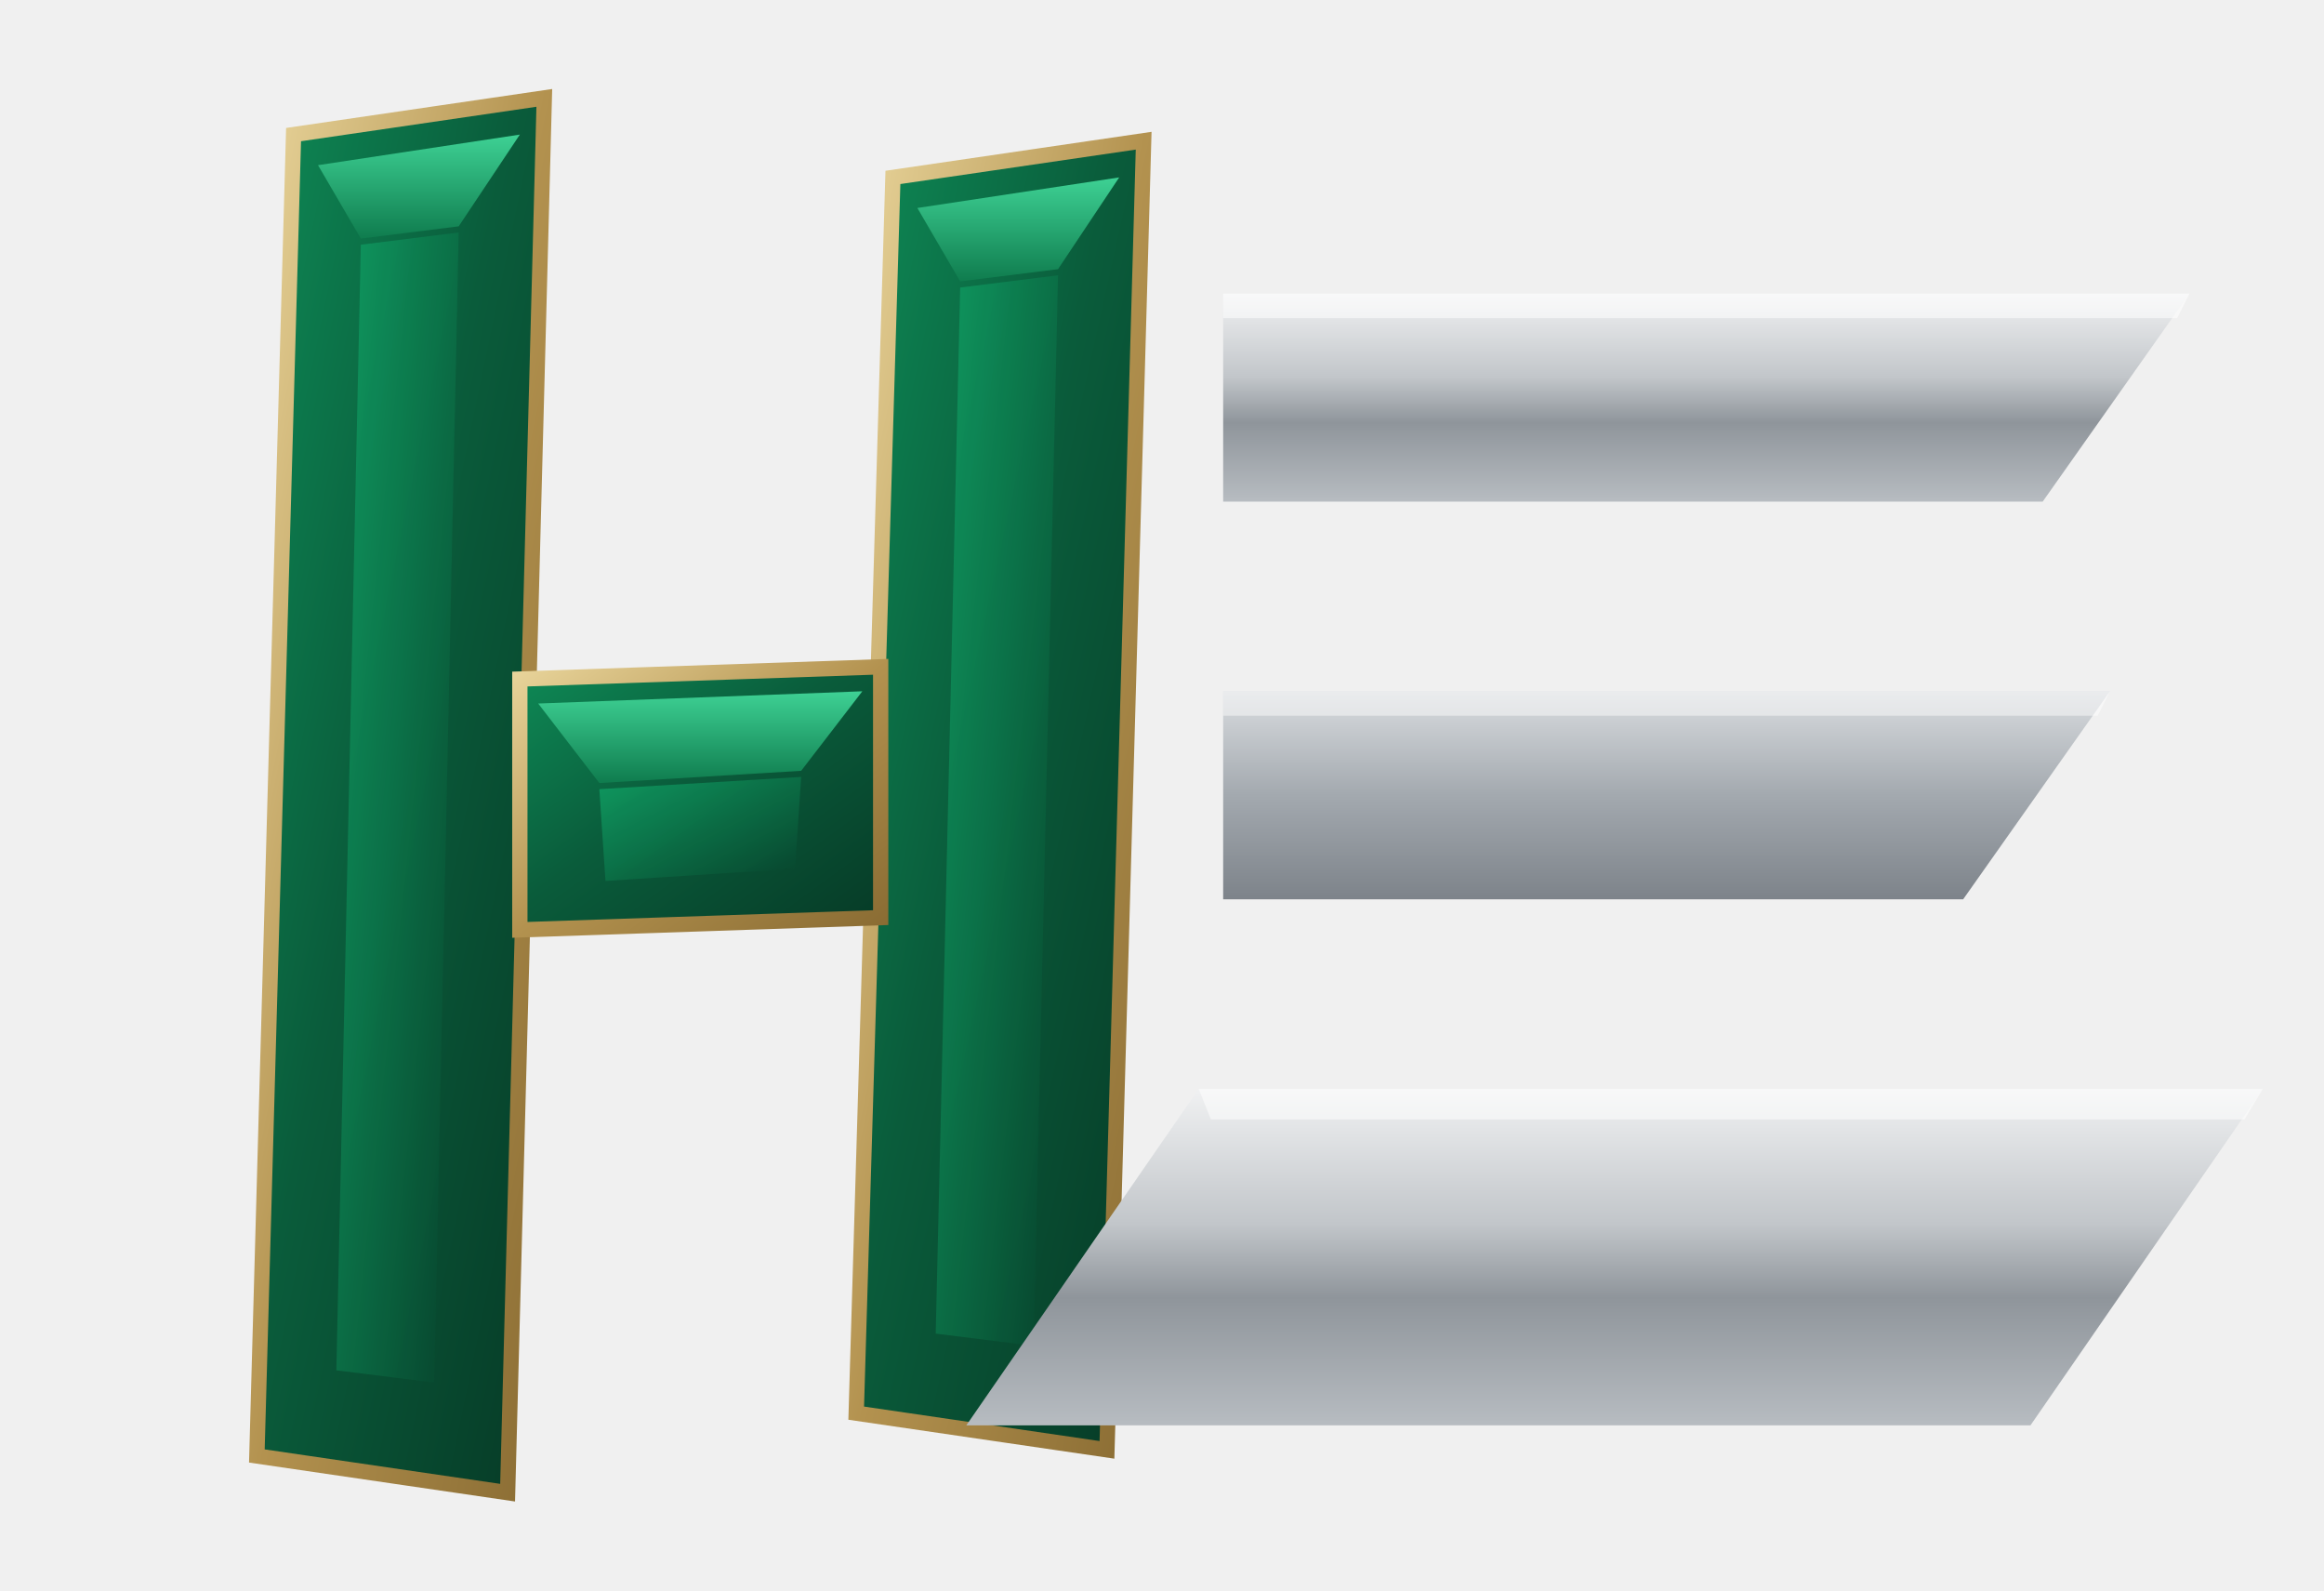
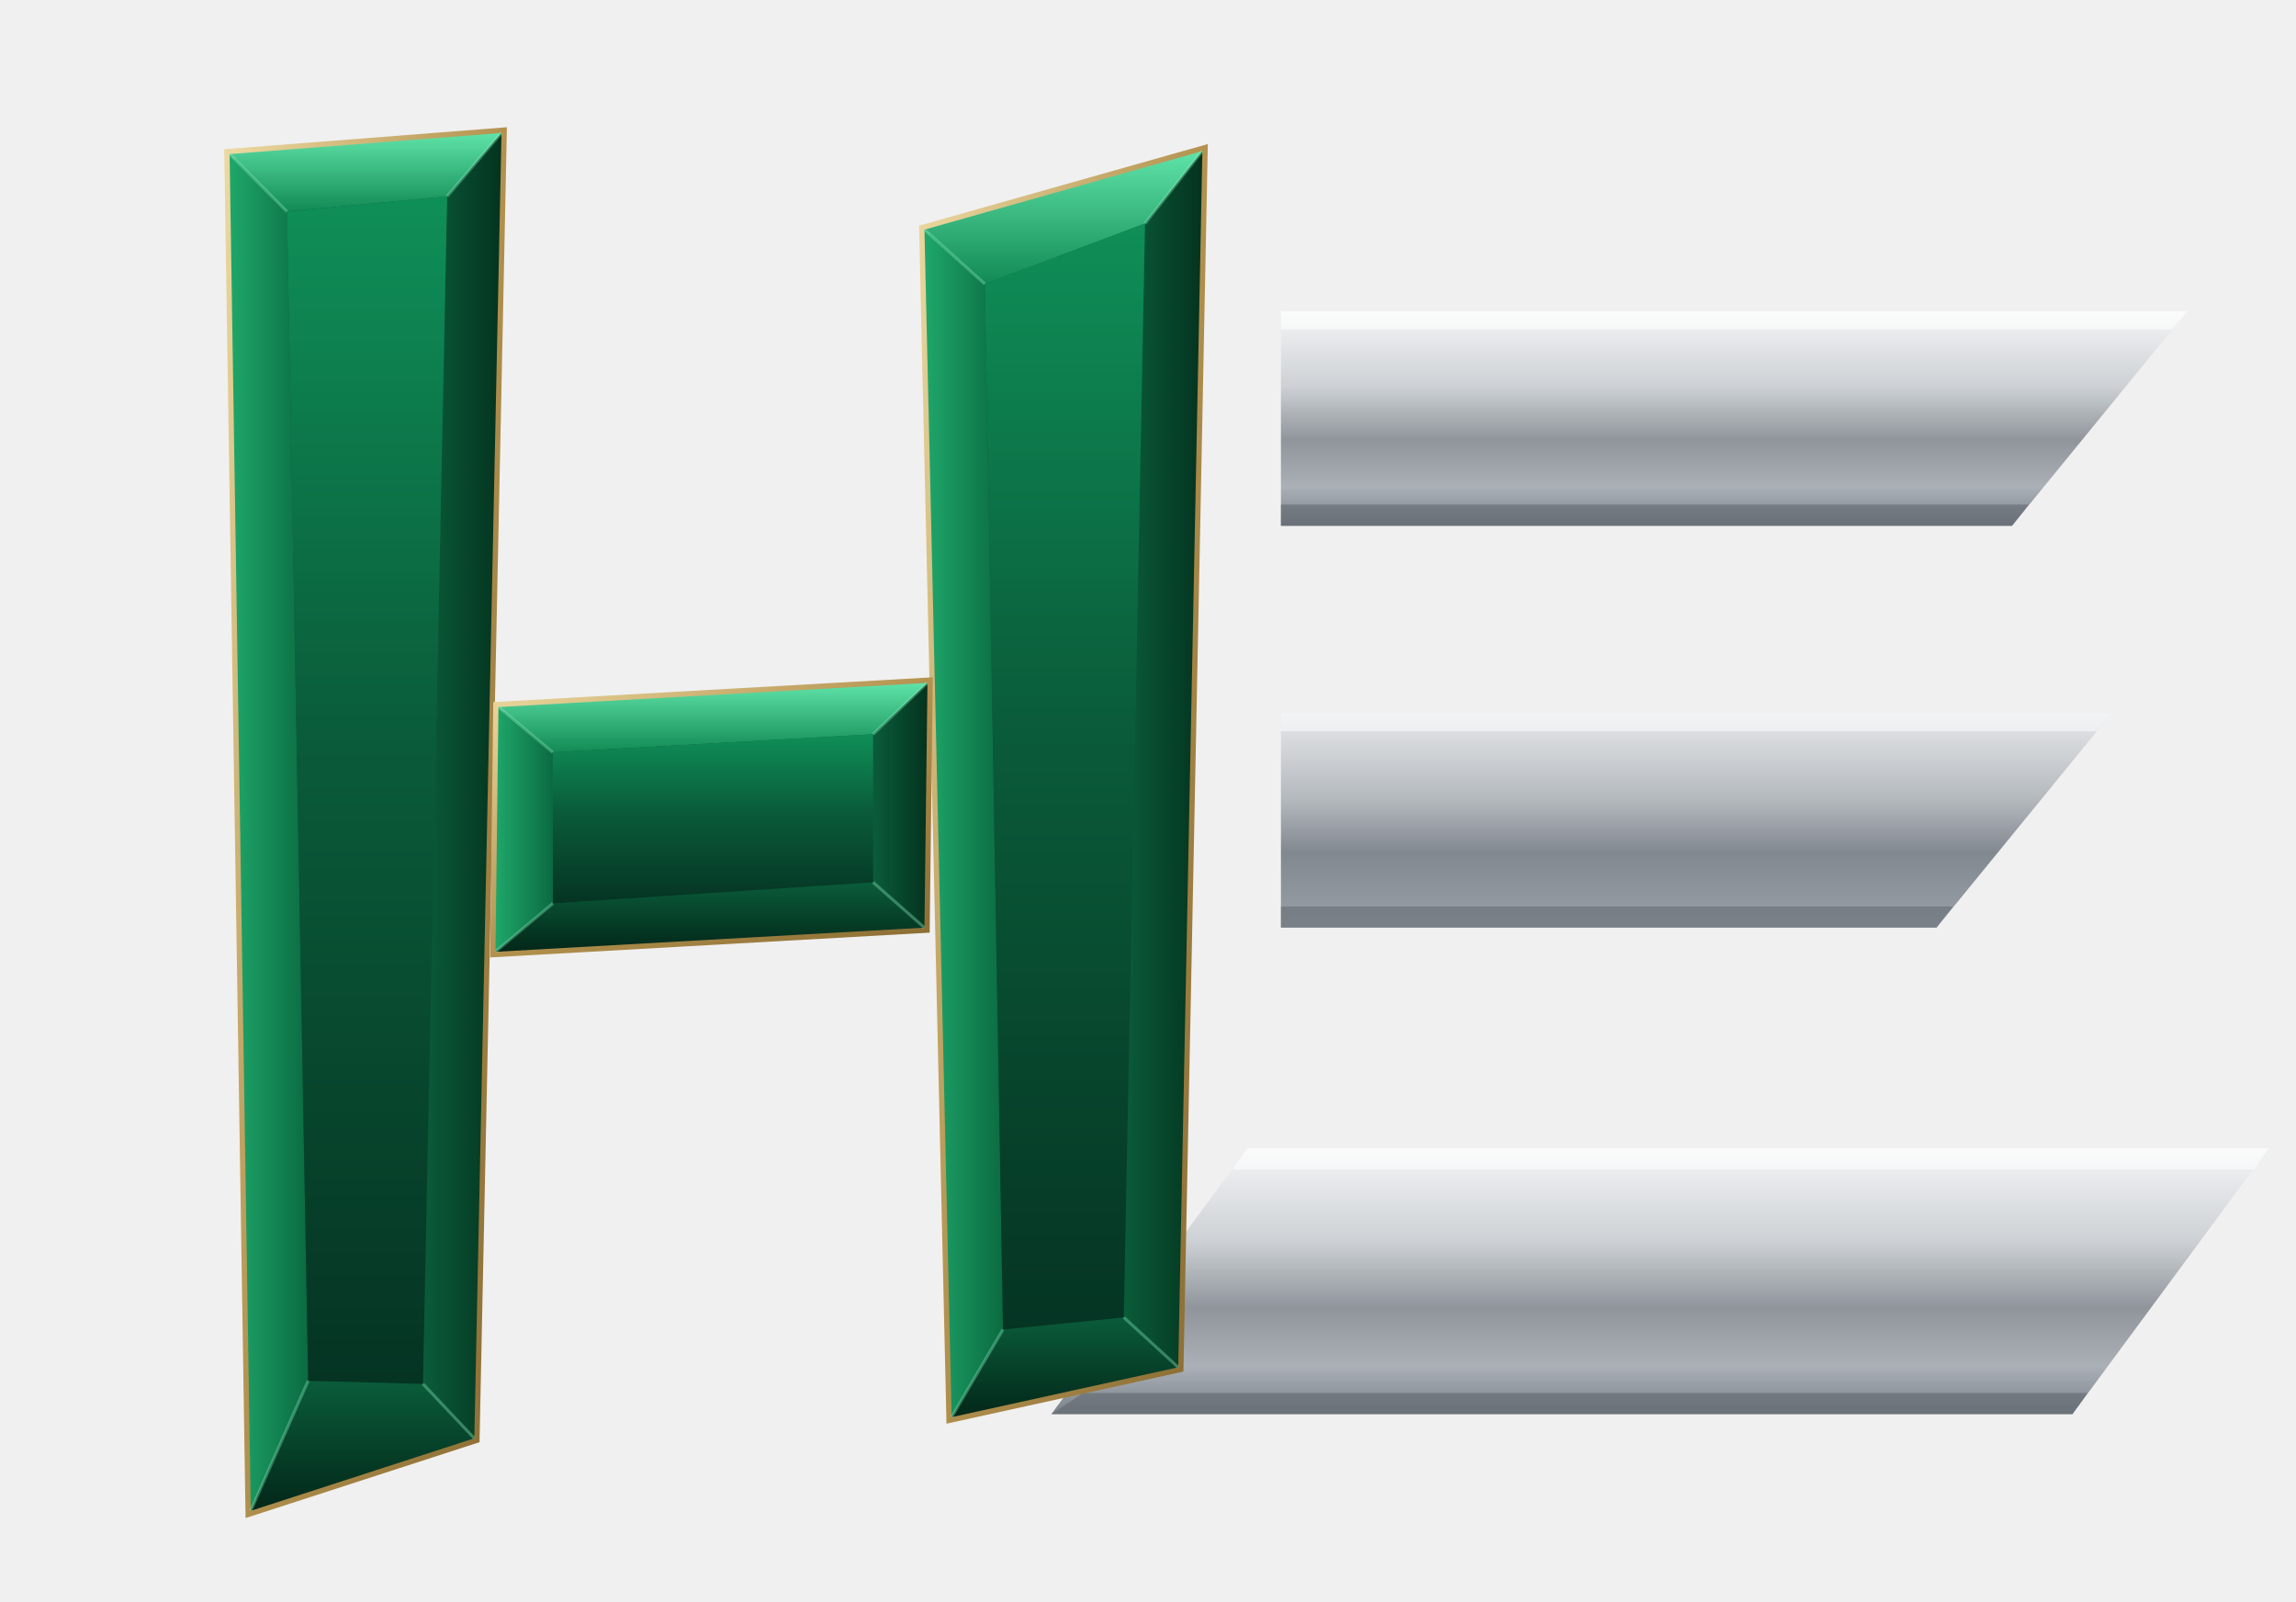
- <svg xmlns="http://www.w3.org/2000/svg" viewBox="0 0 760 520" role="img" aria-label="HE AI Data Centre logo">
+ <svg xmlns="http://www.w3.org/2000/svg" viewBox="0 0 1520 1060" role="img" aria-label="HE AI Data Centre logo">
  <defs>
-     <linearGradient id="em-face" x1="0" y1="0" x2="1" y2="1">
-       <stop offset="0" stop-color="#0e8a56" />
-       <stop offset="0.45" stop-color="#0a5c3b" />
-       <stop offset="1" stop-color="#063a26" />
-     </linearGradient>
-     <linearGradient id="em-top" x1="0" y1="0" x2="0" y2="1">
-       <stop offset="0" stop-color="#3ed194" />
-       <stop offset="1" stop-color="#0f7c4e" />
-     </linearGradient>
-     <linearGradient id="em-core" x1="0" y1="0" x2="1" y2="1">
-       <stop offset="0" stop-color="#0f9e63" />
-       <stop offset="1" stop-color="#07422b" />
-     </linearGradient>
-     <linearGradient id="steel" x1="0" y1="0" x2="0" y2="1">
-       <stop offset="0" stop-color="#f0f1f2" />
-       <stop offset="0.4" stop-color="#c2c6ca" />
-       <stop offset="0.62" stop-color="#8f959b" />
-       <stop offset="1" stop-color="#b7bcc1" />
-     </linearGradient>
-     <linearGradient id="steel2" x1="0" y1="0" x2="0" y2="1">
-       <stop offset="0" stop-color="#d9dcdf" />
-       <stop offset="0.5" stop-color="#a3a9af" />
-       <stop offset="1" stop-color="#7d838a" />
-     </linearGradient>
-     <linearGradient id="gold" x1="0" y1="0" x2="1" y2="1">
-       <stop offset="0" stop-color="#e8d49a" />
+     <linearGradient id="lg-gold" x1="0" y1="0" x2="1" y2="1">
+       <stop offset="0" stop-color="#ecd9a1" />
      <stop offset="0.5" stop-color="#b3924f" />
      <stop offset="1" stop-color="#8a6c33" />
    </linearGradient>
+     <linearGradient id="lg-bevel-top" x1="0" y1="0" x2="0" y2="1">
+       <stop offset="0" stop-color="#5fe3a8" />
+       <stop offset="1" stop-color="#128a55" />
+     </linearGradient>
+     <linearGradient id="lg-bevel-left" x1="0" y1="0" x2="1" y2="0">
+       <stop offset="0" stop-color="#1fa76a" />
+       <stop offset="1" stop-color="#0b6b42" />
+     </linearGradient>
+     <linearGradient id="lg-bevel-right" x1="1" y1="0" x2="0" y2="0">
+       <stop offset="0" stop-color="#04331f" />
+       <stop offset="1" stop-color="#0a5c3a" />
+     </linearGradient>
+     <linearGradient id="lg-bevel-bottom" x1="0" y1="1" x2="0" y2="0">
+       <stop offset="0" stop-color="#032719" />
+       <stop offset="1" stop-color="#0a5c3a" />
+     </linearGradient>
+     <linearGradient id="lg-table" x1="0" y1="0" x2="0" y2="1">
+       <stop offset="0" stop-color="#0f8f58" />
+       <stop offset="0.45" stop-color="#0a5c3a" />
+       <stop offset="1" stop-color="#053423" />
+     </linearGradient>
+     <linearGradient id="lg-steel" x1="0" y1="0" x2="0" y2="1">
+       <stop offset="0" stop-color="#f4f5f6" />
+       <stop offset="0.35" stop-color="#cdd1d5" />
+       <stop offset="0.6" stop-color="#8f959b" />
+       <stop offset="0.82" stop-color="#aab0b6" />
+       <stop offset="1" stop-color="#7c828a" />
+     </linearGradient>
+     <linearGradient id="lg-steel-2" x1="0" y1="0" x2="0" y2="1">
+       <stop offset="0" stop-color="#e6e8ea" />
+       <stop offset="0.4" stop-color="#b4b9be" />
+       <stop offset="0.65" stop-color="#82888f" />
+       <stop offset="1" stop-color="#9aa0a7" />
+     </linearGradient>
  </defs>
-   <g stroke="url(#gold)" stroke-width="5" stroke-linejoin="miter">
-     <polygon points="96,44 178,32 166,488 84,476" fill="url(#em-face)" />
+   <polygon points="152,102 332,88 314,952 166,1000" fill="#0a5c3a" stroke="url(#lg-gold)" stroke-width="7" stroke-linejoin="miter" />
+   <polygon points="152,102 332,88 296,130 190,140" fill="url(#lg-bevel-top)" />
+   <polygon points="152,102 190,140 204,914 166,1000" fill="url(#lg-bevel-left)" />
+   <polygon points="332,88 314,952 280,916 296,130" fill="url(#lg-bevel-right)" />
+   <polygon points="166,1000 204,914 280,916 314,952" fill="url(#lg-bevel-bottom)" />
+   <polygon points="190,140 296,130 280,916 204,914" fill="url(#lg-table)" />
+   <g stroke="#8ff2c4" stroke-opacity="0.35" stroke-width="2" fill="none">
+     <line x1="152" y1="102" x2="190" y2="140" />
+     <line x1="332" y1="88" x2="296" y2="130" />
+     <line x1="166" y1="1000" x2="204" y2="914" />
+     <line x1="314" y1="952" x2="280" y2="916" />
  </g>
-   <polygon points="104,54 170,44 150,74 118,78" fill="url(#em-top)" />
-   <polygon points="118,80 150,76 142,452 110,448" fill="url(#em-core)" opacity="0.9" />
-   <g stroke="url(#gold)" stroke-width="5" stroke-linejoin="miter">
-     <polygon points="292,58 374,46 362,474 280,462" fill="url(#em-face)" />
+   <polygon points="826,760 1502,760 1372,936 696,936" fill="url(#lg-steel)" />
+   <polygon points="826,760 1502,760 1492,774 816,774" fill="#ffffff" opacity="0.55" />
+   <polygon points="717,922 1382,922 1372,936 696,936" fill="#5c6269" opacity="0.55" />
+   <polygon points="612,152 796,100 780,905 630,938" fill="#0a5c3a" stroke="url(#lg-gold)" stroke-width="7" stroke-linejoin="miter" />
+   <polygon points="612,152 796,100 758,148 652,188" fill="url(#lg-bevel-top)" />
+   <polygon points="612,152 652,188 664,880 630,938" fill="url(#lg-bevel-left)" />
+   <polygon points="796,100 780,905 744,872 758,148" fill="url(#lg-bevel-right)" />
+   <polygon points="630,938 664,880 744,872 780,905" fill="url(#lg-bevel-bottom)" />
+   <polygon points="652,188 758,148 744,872 664,880" fill="url(#lg-table)" />
+   <g stroke="#8ff2c4" stroke-opacity="0.35" stroke-width="2" fill="none">
+     <line x1="612" y1="152" x2="652" y2="188" />
+     <line x1="796" y1="100" x2="758" y2="148" />
+     <line x1="630" y1="938" x2="664" y2="880" />
+     <line x1="780" y1="905" x2="744" y2="872" />
  </g>
-   <polygon points="300,68 366,58 346,88 314,92" fill="url(#em-top)" />
-   <polygon points="314,94 346,90 338,440 306,436" fill="url(#em-core)" opacity="0.9" />
-   <g stroke="url(#gold)" stroke-width="5" stroke-linejoin="miter">
-     <polygon points="170,222 288,218 288,300 170,304" fill="url(#em-face)" />
+   <polygon points="330,468 614,452 612,614 328,630" fill="#0a5c3a" stroke="url(#lg-gold)" stroke-width="7" stroke-linejoin="miter" />
+   <polygon points="330,468 614,452 578,486 366,498" fill="url(#lg-bevel-top)" />
+   <polygon points="330,468 366,498 366,598 328,630" fill="url(#lg-bevel-left)" />
+   <polygon points="614,452 612,614 578,584 578,486" fill="url(#lg-bevel-right)" />
+   <polygon points="328,630 366,598 578,584 612,614" fill="url(#lg-bevel-bottom)" />
+   <polygon points="366,498 578,486 578,584 366,598" fill="url(#lg-table)" />
+   <g stroke="#8ff2c4" stroke-opacity="0.35" stroke-width="2" fill="none">
+     <line x1="330" y1="468" x2="366" y2="498" />
+     <line x1="614" y1="452" x2="578" y2="486" />
+     <line x1="328" y1="630" x2="366" y2="598" />
+     <line x1="612" y1="614" x2="578" y2="584" />
  </g>
-   <polygon points="176,230 282,226 262,252 196,256" fill="url(#em-top)" />
-   <polygon points="196,258 262,254 260,284 198,288" fill="url(#em-core)" opacity="0.9" />
-   <polygon points="400,96 716,96 668,164 400,164" fill="url(#steel)" />
-   <polygon points="400,96 716,96 712,104 400,104" fill="#ffffff" opacity="0.55" />
-   <polygon points="400,226 690,226 642,294 400,294" fill="url(#steel2)" />
-   <polygon points="400,226 690,226 686,234 400,234" fill="#ffffff" opacity="0.45" />
-   <polygon points="392,356 740,356 664,466 316,466" fill="url(#steel)" />
-   <polygon points="392,356 740,356 734,366 396,366" fill="#ffffff" opacity="0.5" />
+   <polygon points="848,206 1448,206 1332,348 848,348" fill="url(#lg-steel)" />
+   <polygon points="848,206 1448,206 1438,218 848,218" fill="#ffffff" opacity="0.6" />
+   <polygon points="848,334 1343,334 1332,348 848,348" fill="#5c6269" opacity="0.55" />
+   <polygon points="848,472 1398,472 1282,614 848,614" fill="url(#lg-steel-2)" />
+   <polygon points="848,472 1398,472 1388,484 848,484" fill="#ffffff" opacity="0.5" />
+   <polygon points="848,600 1293,600 1282,614 848,614" fill="#5c6269" opacity="0.5" />
</svg>
